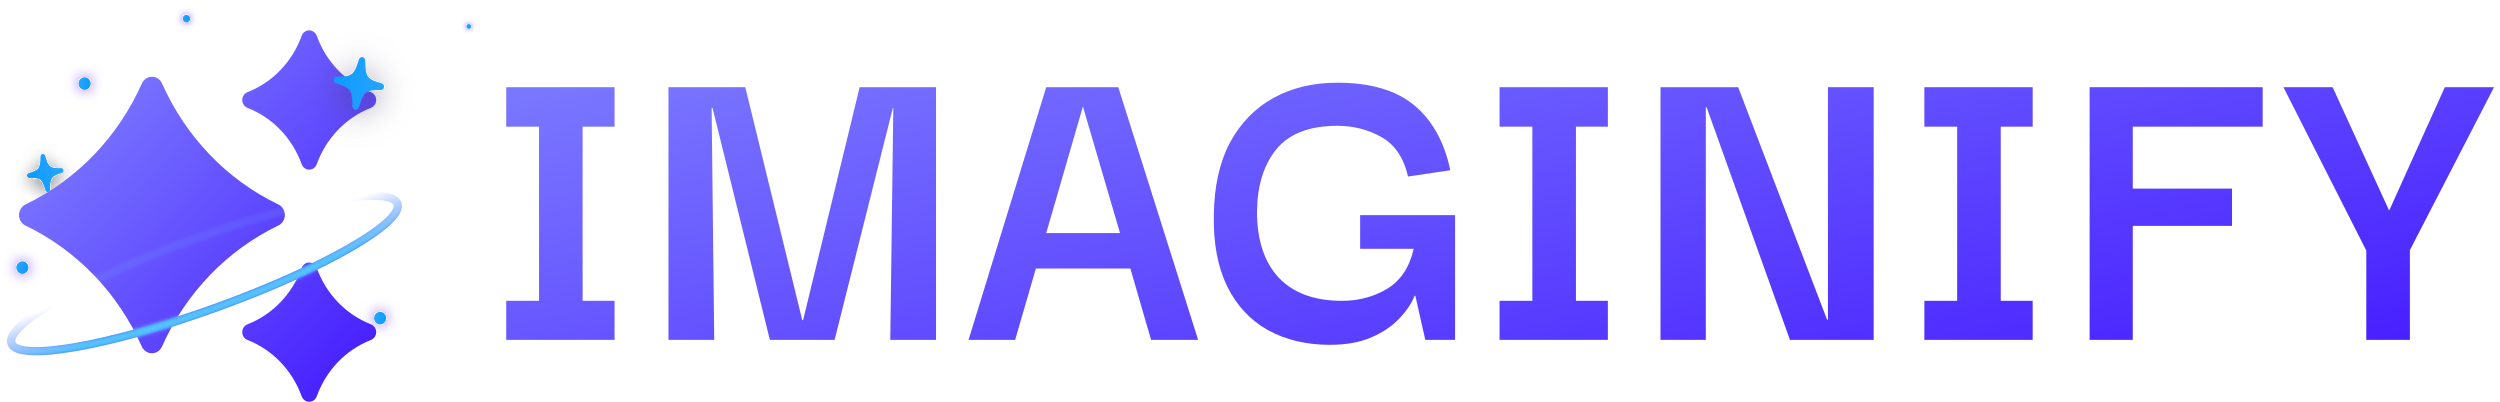
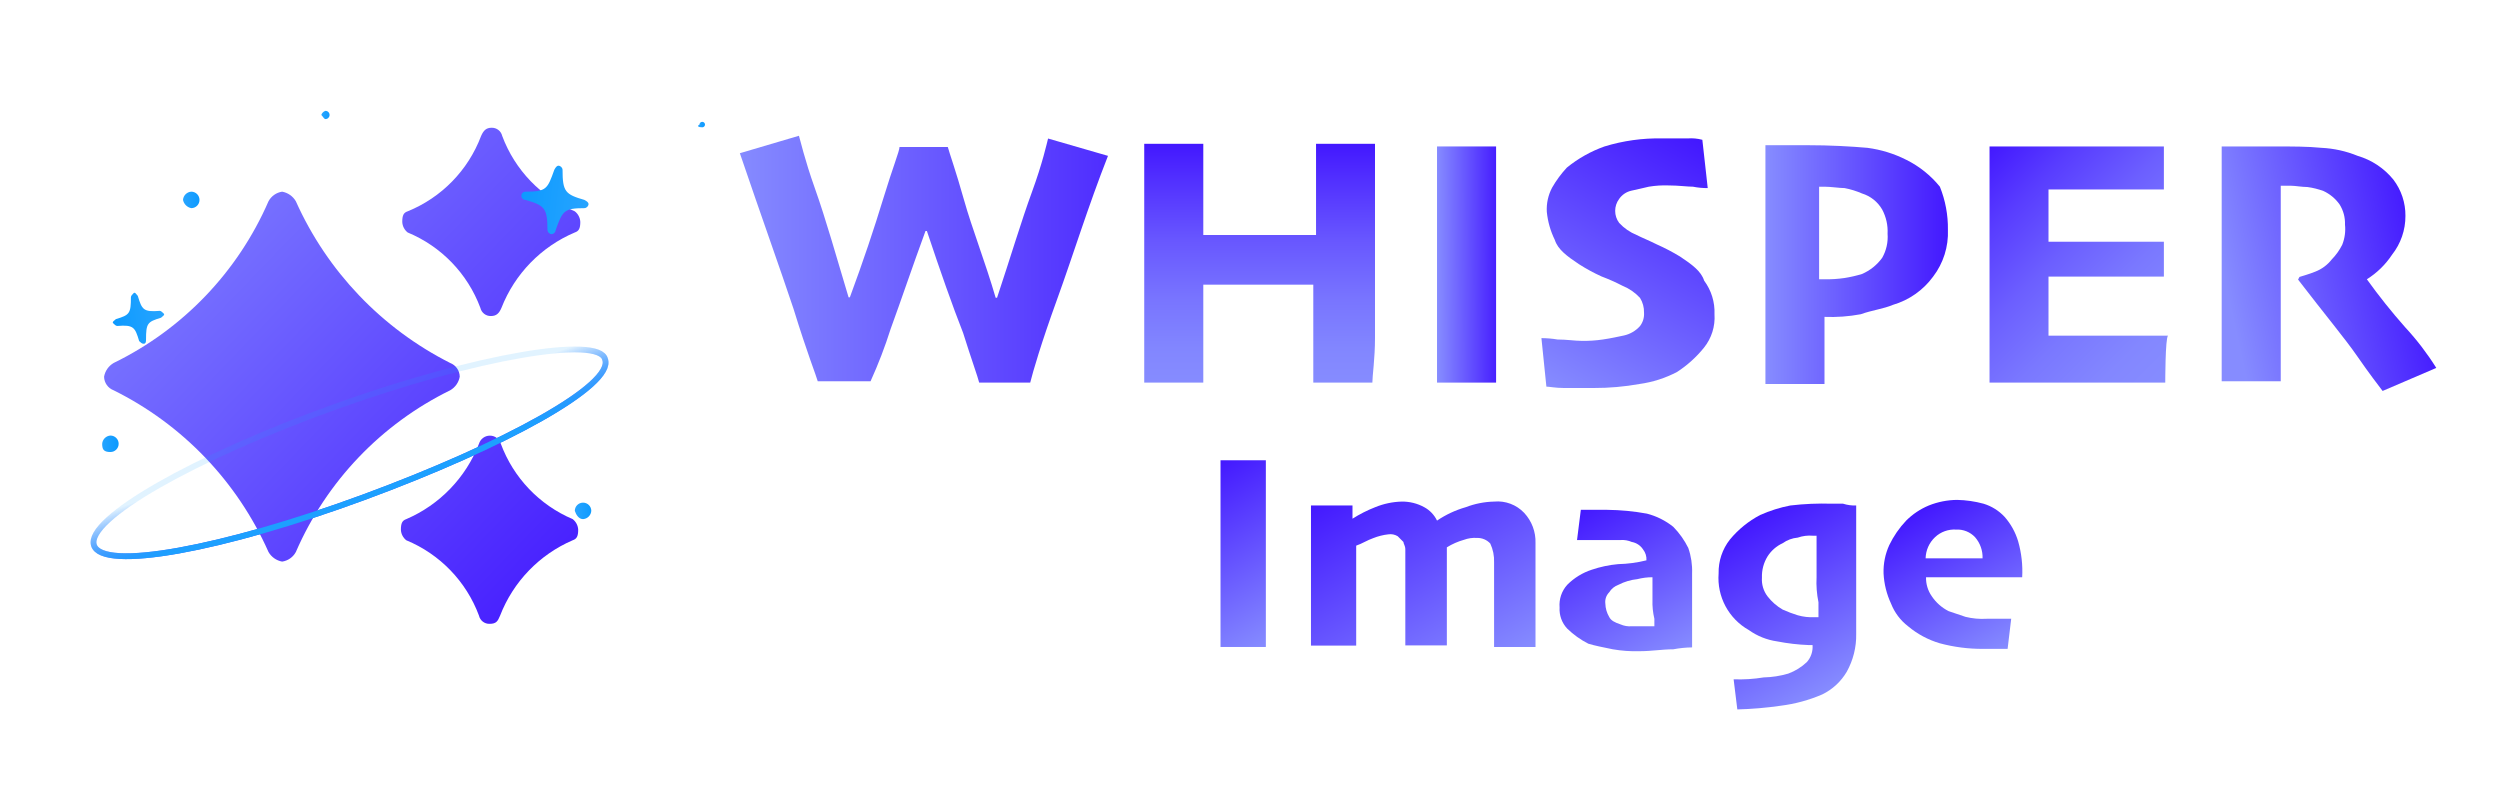
- <svg xmlns="http://www.w3.org/2000/svg" width="168" height="27" viewBox="0 0 168 27" fill="none">
-   <path d="M41.298 20.216V22.84H34.019V20.216H36.223V8.514H34.019V5.86H41.298V8.514H39.152V20.216H41.298ZM44.921 22.84V5.86H50.083L53.911 21.513H53.969L57.768 5.86H62.901V22.84H59.827L60.03 7.247H60.001L56.086 22.84H51.736L47.879 7.247H47.821L47.995 22.84H44.921ZM65.086 22.84L70.306 5.86H75.149L80.514 22.84H77.353L75.961 18.045H69.61L68.218 22.84H65.086ZM72.771 7.157L70.306 15.662H75.265L72.771 7.157ZM89.371 23.172C87.786 23.172 86.394 22.84 85.195 22.177C84.016 21.513 83.107 20.538 82.469 19.251C81.831 17.944 81.532 16.346 81.57 14.456C81.59 12.545 81.947 10.927 82.643 9.6C83.359 8.273 84.335 7.267 85.572 6.584C86.81 5.9 88.24 5.558 89.864 5.558C92.088 5.558 93.808 6.061 95.026 7.066C96.244 8.072 97.056 9.529 97.462 11.44L94.62 11.862C94.33 10.595 93.731 9.71 92.822 9.208C91.933 8.705 90.947 8.454 89.864 8.454C88.008 8.454 86.645 8.976 85.775 10.022C84.925 11.068 84.49 12.465 84.47 14.214C84.47 16.145 84.963 17.632 85.949 18.678C86.935 19.703 88.347 20.216 90.183 20.216C91.305 20.216 92.32 19.945 93.228 19.402C94.137 18.839 94.727 17.944 94.997 16.718H91.401V14.456H97.781V22.84H95.78L95.113 19.884H95.055C94.862 20.387 94.523 20.89 94.04 21.392C93.576 21.895 92.958 22.317 92.184 22.659C91.411 23.001 90.473 23.172 89.371 23.172ZM108.049 20.216V22.84H100.77V20.216H102.974V8.514H100.77V5.86H108.049V8.514H105.903V20.216H108.049ZM122.837 5.86H125.911V22.84H120.285L114.688 7.217H114.63V22.84H111.585V5.86H116.805L122.779 21.483H122.837V5.86ZM136.596 20.216V22.84H129.317V20.216H131.521V8.514H129.317V5.86H136.596V8.514H134.45V20.216H136.596ZM143.322 22.84H140.422V5.86H152.051V8.514H143.322V12.676H149.992V15.179H143.322V22.84ZM159.015 22.84V16.838L153.447 5.86H156.753L160.552 14.154L164.293 5.86H167.599L161.944 16.808V22.84H159.015Z" fill="url(#paint0_linear_2164_2166)" />
-   <g filter="url(#filter0_d_2164_2166)">
-     <path d="M31.499 1.941C31.585 1.941 31.655 1.868 31.655 1.778C31.655 1.688 31.585 1.615 31.499 1.615C31.412 1.615 31.342 1.688 31.342 1.778C31.342 1.868 31.412 1.941 31.499 1.941Z" fill="url(#paint1_linear_2164_2166)" />
-   </g>
-   <g filter="url(#filter1_d_2164_2166)">
-     <path d="M5.684 6.038C5.909 6.038 6.09 5.849 6.09 5.616C6.09 5.383 5.909 5.193 5.684 5.193C5.46 5.193 5.278 5.383 5.278 5.616C5.278 5.849 5.46 6.038 5.684 6.038Z" fill="url(#paint2_linear_2164_2166)" />
-   </g>
-   <g filter="url(#filter2_d_2164_2166)">
-     <path d="M1.502 18.406C1.726 18.406 1.908 18.217 1.908 17.984C1.908 17.751 1.726 17.562 1.502 17.562C1.278 17.562 1.096 17.751 1.096 17.984C1.096 18.217 1.278 18.406 1.502 18.406Z" fill="url(#paint3_linear_2164_2166)" />
-   </g>
-   <g filter="url(#filter3_d_2164_2166)">
-     <path d="M25.543 21.802C25.767 21.802 25.949 21.613 25.949 21.379C25.949 21.146 25.767 20.957 25.543 20.957C25.319 20.957 25.137 21.146 25.137 21.379C25.137 21.613 25.319 21.802 25.543 21.802Z" fill="url(#paint4_linear_2164_2166)" />
-   </g>
-   <g filter="url(#filter4_d_2164_2166)">
-     <path d="M6.528 14.652C6.614 14.652 6.684 14.579 6.684 14.489C6.684 14.399 6.614 14.326 6.528 14.326C6.441 14.326 6.371 14.399 6.371 14.489C6.371 14.579 6.441 14.652 6.528 14.652Z" fill="url(#paint5_linear_2164_2166)" />
-   </g>
-   <g filter="url(#filter5_d_2164_2166)">
-     <path d="M12.524 1.512C12.66 1.512 12.77 1.397 12.77 1.256C12.77 1.115 12.66 1 12.524 1C12.388 1 12.278 1.115 12.278 1.256C12.278 1.397 12.388 1.512 12.524 1.512Z" fill="url(#paint6_linear_2164_2166)" />
-   </g>
-   <g filter="url(#filter6_d_2164_2166)">
-     <path d="M3.228 12.906C3.148 12.919 3.073 12.868 3.049 12.783C2.828 12.029 2.711 11.937 1.985 11.965C1.902 11.967 1.828 11.906 1.816 11.823C1.804 11.739 1.856 11.659 1.936 11.634C2.63 11.42 2.705 11.316 2.722 10.526C2.724 10.438 2.779 10.367 2.857 10.354C2.939 10.342 3.012 10.393 3.038 10.477C3.257 11.231 3.374 11.322 4.099 11.295C4.185 11.293 4.257 11.352 4.269 11.438C4.281 11.521 4.231 11.6 4.149 11.626C3.454 11.842 3.38 11.945 3.365 12.735C3.361 12.824 3.305 12.894 3.228 12.906Z" fill="url(#paint7_linear_2164_2166)" />
-   </g>
-   <path d="M16.63 6.194C16.419 6.276 16.278 6.486 16.278 6.72C16.278 6.954 16.419 7.164 16.63 7.247C18.313 7.903 19.641 9.284 20.272 11.034C20.352 11.254 20.553 11.4 20.778 11.4C21.003 11.4 21.205 11.254 21.285 11.034C21.916 9.284 23.244 7.903 24.927 7.247C25.138 7.164 25.278 6.954 25.278 6.72C25.278 6.486 25.138 6.276 24.927 6.194C23.244 5.537 21.916 4.156 21.285 2.406C21.205 2.186 21.003 2.04 20.778 2.04C20.553 2.04 20.352 2.186 20.272 2.406C19.641 4.156 18.313 5.537 16.63 6.194ZM10.892 5.613C10.771 5.336 10.503 5.16 10.213 5.16C9.922 5.16 9.655 5.336 9.533 5.613C7.936 9.2 5.164 12.082 1.714 13.74C1.447 13.867 1.278 14.145 1.278 14.452C1.278 14.759 1.447 15.032 1.714 15.159C5.163 16.815 7.937 19.698 9.528 23.285C9.65 23.563 9.917 23.739 10.208 23.739C10.499 23.739 10.766 23.563 10.888 23.285C12.482 19.695 15.254 16.812 18.706 15.154C18.974 15.027 19.142 14.749 19.142 14.447C19.142 14.145 18.974 13.867 18.706 13.74C15.257 12.085 12.485 9.2 10.892 5.613ZM20.272 18.006C19.641 19.756 18.313 21.137 16.63 21.794C16.419 21.876 16.278 22.086 16.278 22.32C16.278 22.554 16.419 22.764 16.63 22.846C18.313 23.503 19.641 24.884 20.272 26.634C20.352 26.854 20.553 27 20.778 27C21.003 27 21.205 26.854 21.285 26.634C21.916 24.884 23.244 23.503 24.927 22.846C25.138 22.764 25.278 22.554 25.278 22.32C25.278 22.086 25.138 21.876 24.927 21.794C23.244 21.137 21.916 19.756 21.285 18.006C21.205 17.786 21.003 17.64 20.778 17.64C20.553 17.64 20.352 17.786 20.272 18.006Z" fill="url(#paint8_linear_2164_2166)" />
-   <path d="M12.972 16.086C5.808 18.673 0.343 21.799 0.766 23.067C1.19 24.334 7.341 23.264 14.505 20.677C21.669 18.089 27.133 14.964 26.71 13.696C26.287 12.428 20.136 13.498 12.972 16.086Z" stroke="url(#paint9_linear_2164_2166)" stroke-width="0.549" />
-   <g style="mix-blend-mode:screen" filter="url(#filter7_f_2164_2166)">
-     <path d="M12.972 16.085C5.808 18.673 0.343 21.799 0.766 23.066C1.19 24.334 7.341 23.264 14.505 20.677C21.669 18.089 27.133 14.963 26.71 13.696C26.287 12.428 20.136 13.498 12.972 16.085Z" stroke="url(#paint10_linear_2164_2166)" stroke-width="0.549" />
-   </g>
-   <g filter="url(#filter8_d_2164_2166)">
-     <path d="M23.872 7.362C23.762 7.345 23.683 7.247 23.684 7.126C23.679 6.038 23.559 5.869 22.591 5.606C22.479 5.575 22.405 5.463 22.421 5.348C22.437 5.232 22.536 5.149 22.652 5.148C23.65 5.152 23.789 5.046 24.113 4.009C24.149 3.894 24.248 3.823 24.357 3.839C24.469 3.856 24.547 3.954 24.549 4.076C24.551 5.161 24.67 5.33 25.637 5.593C25.752 5.627 25.825 5.735 25.808 5.853C25.793 5.968 25.696 6.051 25.577 6.051C24.577 6.05 24.441 6.155 24.119 7.192C24.08 7.308 23.979 7.378 23.872 7.362Z" fill="url(#paint11_linear_2164_2166)" />
-   </g>
+ <svg xmlns="http://www.w3.org/2000/svg" xmlns:xlink="http://www.w3.org/1999/xlink" id="Layer_1" data-name="Layer 1" viewBox="0 0 236.6 74.7">
  <defs>
-     <filter id="filter0_d_2164_2166" x="31.001" y="1.274" width="0.996" height="1.009" filterUnits="userSpaceOnUse" color-interpolation-filters="sRGB">
-       <feFlood flood-opacity="0" result="BackgroundImageFix" />
-       <feColorMatrix in="SourceAlpha" type="matrix" values="0 0 0 0 0 0 0 0 0 0 0 0 0 0 0 0 0 0 127 0" result="hardAlpha" />
-       <feOffset />
-       <feGaussianBlur stdDeviation="0.171" />
-       <feComposite in2="hardAlpha" operator="out" />
-       <feColorMatrix type="matrix" values="0 0 0 0 0.592 0 0 0 0 0.392 0 0 0 0 1 0 0 0 1 0" />
-       <feBlend mode="normal" in2="BackgroundImageFix" result="effect1_dropShadow_2164_2166" />
-       <feBlend mode="normal" in="SourceGraphic" in2="effect1_dropShadow_2164_2166" result="shape" />
-     </filter>
-     <filter id="filter1_d_2164_2166" x="4.392" y="4.308" width="2.584" height="2.616" filterUnits="userSpaceOnUse" color-interpolation-filters="sRGB">
-       <feFlood flood-opacity="0" result="BackgroundImageFix" />
-       <feColorMatrix in="SourceAlpha" type="matrix" values="0 0 0 0 0 0 0 0 0 0 0 0 0 0 0 0 0 0 127 0" result="hardAlpha" />
-       <feOffset />
-       <feGaussianBlur stdDeviation="0.443" />
-       <feComposite in2="hardAlpha" operator="out" />
-       <feColorMatrix type="matrix" values="0 0 0 0 0.592 0 0 0 0 0.392 0 0 0 0 1 0 0 0 1 0" />
-       <feBlend mode="normal" in2="BackgroundImageFix" result="effect1_dropShadow_2164_2166" />
-       <feBlend mode="normal" in="SourceGraphic" in2="effect1_dropShadow_2164_2166" result="shape" />
-     </filter>
-     <filter id="filter2_d_2164_2166" x="0.21" y="16.676" width="2.584" height="2.616" filterUnits="userSpaceOnUse" color-interpolation-filters="sRGB">
-       <feFlood flood-opacity="0" result="BackgroundImageFix" />
-       <feColorMatrix in="SourceAlpha" type="matrix" values="0 0 0 0 0 0 0 0 0 0 0 0 0 0 0 0 0 0 127 0" result="hardAlpha" />
-       <feOffset />
-       <feGaussianBlur stdDeviation="0.443" />
-       <feComposite in2="hardAlpha" operator="out" />
-       <feColorMatrix type="matrix" values="0 0 0 0 0.592 0 0 0 0 0.392 0 0 0 0 1 0 0 0 1 0" />
-       <feBlend mode="normal" in2="BackgroundImageFix" result="effect1_dropShadow_2164_2166" />
-       <feBlend mode="normal" in="SourceGraphic" in2="effect1_dropShadow_2164_2166" result="shape" />
-     </filter>
-     <filter id="filter3_d_2164_2166" x="24.251" y="20.071" width="2.584" height="2.616" filterUnits="userSpaceOnUse" color-interpolation-filters="sRGB">
-       <feFlood flood-opacity="0" result="BackgroundImageFix" />
-       <feColorMatrix in="SourceAlpha" type="matrix" values="0 0 0 0 0 0 0 0 0 0 0 0 0 0 0 0 0 0 127 0" result="hardAlpha" />
-       <feOffset />
-       <feGaussianBlur stdDeviation="0.443" />
-       <feComposite in2="hardAlpha" operator="out" />
-       <feColorMatrix type="matrix" values="0 0 0 0 0.592 0 0 0 0 0.392 0 0 0 0 1 0 0 0 1 0" />
-       <feBlend mode="normal" in2="BackgroundImageFix" result="effect1_dropShadow_2164_2166" />
-       <feBlend mode="normal" in="SourceGraphic" in2="effect1_dropShadow_2164_2166" result="shape" />
-     </filter>
-     <filter id="filter4_d_2164_2166" x="6.03" y="13.984" width="0.996" height="1.009" filterUnits="userSpaceOnUse" color-interpolation-filters="sRGB">
-       <feFlood flood-opacity="0" result="BackgroundImageFix" />
-       <feColorMatrix in="SourceAlpha" type="matrix" values="0 0 0 0 0 0 0 0 0 0 0 0 0 0 0 0 0 0 127 0" result="hardAlpha" />
-       <feOffset />
-       <feGaussianBlur stdDeviation="0.171" />
-       <feComposite in2="hardAlpha" operator="out" />
-       <feColorMatrix type="matrix" values="0 0 0 0 0.592 0 0 0 0 0.392 0 0 0 0 1 0 0 0 1 0" />
-       <feBlend mode="normal" in2="BackgroundImageFix" result="effect1_dropShadow_2164_2166" />
-       <feBlend mode="normal" in="SourceGraphic" in2="effect1_dropShadow_2164_2166" result="shape" />
-     </filter>
-     <filter id="filter5_d_2164_2166" x="11.742" y="0.463" width="1.565" height="1.585" filterUnits="userSpaceOnUse" color-interpolation-filters="sRGB">
-       <feFlood flood-opacity="0" result="BackgroundImageFix" />
-       <feColorMatrix in="SourceAlpha" type="matrix" values="0 0 0 0 0 0 0 0 0 0 0 0 0 0 0 0 0 0 127 0" result="hardAlpha" />
-       <feOffset />
-       <feGaussianBlur stdDeviation="0.268" />
-       <feComposite in2="hardAlpha" operator="out" />
-       <feColorMatrix type="matrix" values="0 0 0 0 0.592 0 0 0 0 0.392 0 0 0 0 1 0 0 0 1 0" />
-       <feBlend mode="normal" in2="BackgroundImageFix" result="effect1_dropShadow_2164_2166" />
-       <feBlend mode="normal" in="SourceGraphic" in2="effect1_dropShadow_2164_2166" result="shape" />
-     </filter>
-     <filter id="filter6_d_2164_2166" x="0.732" y="9.553" width="4.62" height="4.719" filterUnits="userSpaceOnUse" color-interpolation-filters="sRGB">
-       <feFlood flood-opacity="0" result="BackgroundImageFix" />
-       <feColorMatrix in="SourceAlpha" type="matrix" values="0 0 0 0 0 0 0 0 0 0 0 0 0 0 0 0 0 0 127 0" result="hardAlpha" />
-       <feOffset dy="0.282" />
-       <feGaussianBlur stdDeviation="0.541" />
-       <feComposite in2="hardAlpha" operator="out" />
-       <feColorMatrix type="matrix" values="0 0 0 0 0.221 0 0 0 0 0.21 0 0 0 0 0.242 0 0 0 0.6 0" />
-       <feBlend mode="normal" in2="BackgroundImageFix" result="effect1_dropShadow_2164_2166" />
-       <feBlend mode="normal" in="SourceGraphic" in2="effect1_dropShadow_2164_2166" result="shape" />
-     </filter>
-     <filter id="filter7_f_2164_2166" x="0.216" y="12.631" width="27.044" height="11.499" filterUnits="userSpaceOnUse" color-interpolation-filters="sRGB">
-       <feFlood flood-opacity="0" result="BackgroundImageFix" />
-       <feBlend mode="normal" in="SourceGraphic" in2="BackgroundImageFix" result="shape" />
-       <feGaussianBlur stdDeviation="0.127" result="effect1_foregroundBlur_2164_2166" />
-     </filter>
-     <filter id="filter8_d_2164_2166" x="20.288" y="2.261" width="7.653" height="7.788" filterUnits="userSpaceOnUse" color-interpolation-filters="sRGB">
-       <feFlood flood-opacity="0" result="BackgroundImageFix" />
-       <feColorMatrix in="SourceAlpha" type="matrix" values="0 0 0 0 0 0 0 0 0 0 0 0 0 0 0 0 0 0 127 0" result="hardAlpha" />
-       <feOffset dy="0.555" />
-       <feGaussianBlur stdDeviation="1.065" />
-       <feComposite in2="hardAlpha" operator="out" />
-       <feColorMatrix type="matrix" values="0 0 0 0 0.297 0 0 0 0 0.244 0 0 0 0 0.404 0 0 0 0.6 0" />
-       <feBlend mode="normal" in2="BackgroundImageFix" result="effect1_dropShadow_2164_2166" />
-       <feBlend mode="normal" in="SourceGraphic" in2="effect1_dropShadow_2164_2166" result="shape" />
-     </filter>
-     <linearGradient id="paint0_linear_2164_2166" x1="32.279" y1="-4.2" x2="45.114" y2="53.252" gradientUnits="userSpaceOnUse">
-       <stop stop-color="#868CFF" />
-       <stop offset="1" stop-color="#4318FF" />
+     <style>.cls-1{fill:url(#linear-gradient);}.cls-2{fill:url(#linear-gradient-2);}.cls-3{fill:url(#linear-gradient-3);}.cls-4{fill:url(#linear-gradient-4);}.cls-5{fill:url(#linear-gradient-5);}.cls-6{fill:url(#linear-gradient-6);}.cls-7{fill:url(#linear-gradient-7);}.cls-8{fill:url(#linear-gradient-8);}.cls-9{fill:url(#linear-gradient-9);}.cls-10{fill:url(#linear-gradient-10);}.cls-11{fill:url(#linear-gradient-11);}.cls-12{fill:url(#linear-gradient-12);}.cls-13{fill:url(#linear-gradient-13);}.cls-14{fill:url(#linear-gradient-14);}.cls-15{fill:url(#linear-gradient-15);}.cls-16,.cls-17{fill:none;stroke-width:0.55px;}.cls-16{stroke:url(#linear-gradient-16);}.cls-17{stroke:url(#linear-gradient-17);}.cls-18{fill:url(#linear-gradient-18);}.cls-19{fill:url(#linear-gradient-19);}.cls-20{fill:url(#linear-gradient-20);}.cls-21{fill:url(#linear-gradient-21);}.cls-22{fill:url(#linear-gradient-22);}.cls-23{fill:url(#linear-gradient-23);}</style>
+     <linearGradient id="linear-gradient" x1="69.47" y1="-2680.03" x2="112.71" y2="-2680.03" gradientTransform="matrix(1, 0, 0, -1, 0, -2655.5)" gradientUnits="userSpaceOnUse">
+       <stop offset="0" stop-color="#868cff" />
+       <stop offset="1" stop-color="#4318ff" />
    </linearGradient>
-     <linearGradient id="paint1_linear_2164_2166" x1="31.352" y1="1.761" x2="31.663" y2="1.768" gradientUnits="userSpaceOnUse">
-       <stop stop-color="#26A4FF" />
-       <stop offset="1" stop-color="#0D9AFF" />
+     <linearGradient id="linear-gradient-2" x1="119.21" y1="-2691.82" x2="119.21" y2="-2669.22" gradientTransform="matrix(1, 0, 0, -1, 0, -2655.5)" gradientUnits="userSpaceOnUse">
+       <stop offset="0" stop-color="#868cff" />
+       <stop offset="0.15" stop-color="#8286ff" />
+       <stop offset="0.36" stop-color="#7874ff" />
+       <stop offset="0.6" stop-color="#6857ff" />
+       <stop offset="0.86" stop-color="#512fff" />
+       <stop offset="1" stop-color="#4318ff" />
    </linearGradient>
-     <linearGradient id="paint2_linear_2164_2166" x1="5.302" y1="5.572" x2="6.11" y2="5.588" gradientUnits="userSpaceOnUse">
-       <stop stop-color="#26A4FF" />
-       <stop offset="1" stop-color="#0D9AFF" />
+     <linearGradient id="linear-gradient-3" x1="136.02" y1="-2680.56" x2="141.97" y2="-2680.52" xlink:href="#linear-gradient" />
+     <linearGradient id="linear-gradient-4" x1="147.36" y1="-2692.54" x2="160.95" y2="-2669" xlink:href="#linear-gradient" />
+     <linearGradient id="linear-gradient-5" x1="167.16" y1="-2680.54" x2="184.38" y2="-2680.54" xlink:href="#linear-gradient" />
+     <linearGradient id="linear-gradient-6" x1="206.35" y1="-2690.35" x2="186.86" y2="-2670.86" gradientTransform="matrix(1, 0, 0, -1, 0, -2655.5)" gradientUnits="userSpaceOnUse">
+       <stop offset="0" stop-color="#868cff" />
+       <stop offset="0.16" stop-color="#8387ff" />
+       <stop offset="0.36" stop-color="#7a78ff" />
+       <stop offset="0.57" stop-color="#6c5fff" />
+       <stop offset="0.8" stop-color="#583cff" />
+       <stop offset="1" stop-color="#4318ff" />
    </linearGradient>
-     <linearGradient id="paint3_linear_2164_2166" x1="1.12" y1="17.94" x2="1.928" y2="17.957" gradientUnits="userSpaceOnUse">
-       <stop stop-color="#26A4FF" />
-       <stop offset="1" stop-color="#0D9AFF" />
+     <linearGradient id="linear-gradient-7" x1="210.65" y1="-2682.47" x2="229.09" y2="-2678.51" xlink:href="#linear-gradient" />
+     <linearGradient id="linear-gradient-8" x1="66.1" y1="-5473.28" x2="66.68" y2="-5473.29" gradientTransform="matrix(1, 0, 0, -1, 0, -5461.5)" gradientUnits="userSpaceOnUse">
+       <stop offset="0" stop-color="#26a4ff" />
+       <stop offset="1" stop-color="#0d9aff" />
    </linearGradient>
-     <linearGradient id="paint4_linear_2164_2166" x1="25.161" y1="21.336" x2="25.968" y2="21.352" gradientUnits="userSpaceOnUse">
-       <stop stop-color="#26A4FF" />
-       <stop offset="1" stop-color="#0D9AFF" />
+     <linearGradient id="linear-gradient-9" x1="17.43" y1="-5480.41" x2="18.94" y2="-5480.44" xlink:href="#linear-gradient-8" />
+     <linearGradient id="linear-gradient-10" x1="9.61" y1="-5503.48" x2="11.12" y2="-5503.51" xlink:href="#linear-gradient-8" />
+     <linearGradient id="linear-gradient-11" x1="54.53" y1="-5509.84" x2="56.04" y2="-5509.87" xlink:href="#linear-gradient-8" />
+     <linearGradient id="linear-gradient-12" x1="19.44" y1="-5497.01" x2="20.02" y2="-5497.02" xlink:href="#linear-gradient-8" />
+     <linearGradient id="linear-gradient-13" x1="30.49" y1="-5472.37" x2="31.4" y2="-5472.39" xlink:href="#linear-gradient-8" />
+     <linearGradient id="linear-gradient-14" x1="15.36" y1="-5491.27" x2="10.81" y2="-5492.02" xlink:href="#linear-gradient-8" />
+     <linearGradient id="linear-gradient-15" x1="12.55" y1="-5470.99" x2="59.14" y2="-5515.79" gradientTransform="matrix(1, 0, 0, -1, 0, -5461.5)" xlink:href="#linear-gradient" />
+     <linearGradient id="linear-gradient-16" x1="34.19" y1="-5507.41" x2="32.28" y2="-5502.05" gradientTransform="matrix(1, 0, 0, -1, 0, -5461.5)" gradientUnits="userSpaceOnUse">
+       <stop offset="0" stop-color="#3f5fff" />
+       <stop offset="1" stop-color="#3f5fff" stop-opacity="0" />
    </linearGradient>
-     <linearGradient id="paint5_linear_2164_2166" x1="6.38" y1="14.472" x2="6.692" y2="14.478" gradientUnits="userSpaceOnUse">
-       <stop stop-color="#26A4FF" />
-       <stop offset="1" stop-color="#0D9AFF" />
+     <linearGradient id="linear-gradient-17" x1="34.19" y1="-5507.41" x2="32.28" y2="-5502.05" gradientTransform="matrix(1, 0, 0, -1, 0, -5461.5)" gradientUnits="userSpaceOnUse">
+       <stop offset="0" stop-color="#1da0ff" />
+       <stop offset="1" stop-color="#199fff" stop-opacity="0.13" />
    </linearGradient>
-     <linearGradient id="paint6_linear_2164_2166" x1="12.293" y1="1.229" x2="12.782" y2="1.239" gradientUnits="userSpaceOnUse">
-       <stop stop-color="#26A4FF" />
-       <stop offset="1" stop-color="#0D9AFF" />
-     </linearGradient>
-     <linearGradient id="paint7_linear_2164_2166" x1="4.177" y1="11.317" x2="1.741" y2="11.721" gradientUnits="userSpaceOnUse">
-       <stop stop-color="#26A4FF" />
-       <stop offset="1" stop-color="#0D9AFF" />
-     </linearGradient>
-     <linearGradient id="paint8_linear_2164_2166" x1="1.278" y1="2.04" x2="26.219" y2="26.022" gradientUnits="userSpaceOnUse">
-       <stop stop-color="#868CFF" />
-       <stop offset="1" stop-color="#4318FF" />
-     </linearGradient>
-     <linearGradient id="paint9_linear_2164_2166" x1="1.183" y1="24.803" x2="0.114" y2="21.789" gradientUnits="userSpaceOnUse">
-       <stop stop-color="#3F5FFF" />
-       <stop offset="1" stop-color="#3F5FFF" stop-opacity="0" />
-     </linearGradient>
-     <linearGradient id="paint10_linear_2164_2166" x1="1.183" y1="24.802" x2="0.114" y2="21.789" gradientUnits="userSpaceOnUse">
-       <stop stop-color="#1DA0FF" />
-       <stop offset="1" stop-color="#199FFF" stop-opacity="0.13" />
-     </linearGradient>
-     <linearGradient id="paint11_linear_2164_2166" x1="25.733" y1="5.656" x2="22.352" y2="5.259" gradientUnits="userSpaceOnUse">
-       <stop stop-color="#26A4FF" />
-       <stop offset="1" stop-color="#0D9AFF" />
-     </linearGradient>
+     <linearGradient id="linear-gradient-18" x1="55.57" y1="-5480.78" x2="49.25" y2="-5480.04" xlink:href="#linear-gradient-8" />
+     <linearGradient id="linear-gradient-19" x1="122.02" y1="30.55" x2="113.29" y2="45.66" gradientTransform="matrix(1, 0, 0, -1, 0, 90.5)" xlink:href="#linear-gradient" />
+     <linearGradient id="linear-gradient-20" x1="139.79" y1="26.07" x2="128.68" y2="45.31" gradientTransform="matrix(1, 0, 0, -1, 0, 90.5)" xlink:href="#linear-gradient" />
+     <linearGradient id="linear-gradient-21" x1="157.99" y1="28.03" x2="149.72" y2="42.36" gradientTransform="matrix(1, 0, 0, -1, 0, 90.5)" xlink:href="#linear-gradient" />
+     <linearGradient id="linear-gradient-22" x1="174.21" y1="25.8" x2="165.39" y2="41.08" gradientTransform="matrix(1, 0, 0, -1, 0, 90.5)" xlink:href="#linear-gradient" />
+     <linearGradient id="linear-gradient-23" x1="189.36" y1="28.75" x2="181.58" y2="42.22" gradientTransform="matrix(1, 0, 0, -1, 0, 90.5)" xlink:href="#linear-gradient" />
  </defs>
+   <path class="cls-1" d="M104.86,14.75c-1.9,4.83-3.3,9.4-4.82,13.59s-2.29,6.86-2.54,7.87H92.67c-.12-.51-.76-2.28-1.52-4.7-1-2.54-2.16-5.84-3.43-9.65h-.13c-1.26,3.43-2.28,6.48-3.3,9.27a44.49,44.49,0,0,1-1.9,4.95h-5c-.13-.5-1-2.66-2.29-6.85-1.27-3.81-3.05-8.76-5.08-14.73l5.59-1.65c.13.38.51,2.16,1.52,5s2,6.35,3.18,10.29h.12c1.27-3.43,2.29-6.48,3.18-9.4s1.52-4.45,1.52-4.83h4.57c.13.51.77,2.29,1.53,5s2,5.84,3,9.27h.13c1.27-3.81,2.29-7.24,3.3-10s1.4-4.57,1.53-5.07Z" />
+   <path class="cls-2" d="M129.88,36.21h-5.59V26.94H113.88v9.27h-5.59V13.61h5.59v8.63h10.67V13.61h5.58V32C130.13,33.93,129.88,35.58,129.88,36.21Z" />
+   <path class="cls-3" d="M141.56,36.21H136V13.86h5.59V36.21Z" />
+   <path class="cls-4" d="M162.26,29.74a4.56,4.56,0,0,1-1,3.17,10.9,10.9,0,0,1-2.54,2.29,10.81,10.81,0,0,1-3.55,1.14,24.19,24.19,0,0,1-4.32.38H148c-.77,0-1.4-.13-1.65-.13L145.88,32a9.31,9.31,0,0,1,1.52.13c.89,0,1.65.13,2.29.13a12.1,12.1,0,0,0,2-.13c.89-.13,1.4-.26,2-.38a2.86,2.86,0,0,0,1.52-.89,1.87,1.87,0,0,0,.38-1.27,2.51,2.51,0,0,0-.38-1.4,4.57,4.57,0,0,0-1.65-1.14,18.53,18.53,0,0,0-2-.89A17,17,0,0,1,149.43,25c-1.14-.76-2-1.4-2.28-2.29a7.77,7.77,0,0,1-.76-2.66,4.38,4.38,0,0,1,.5-2.29,10.25,10.25,0,0,1,1.4-1.9,12,12,0,0,1,3.56-2,17.37,17.37,0,0,1,5.46-.76h2.41a4.18,4.18,0,0,1,1.39.13l.51,4.57a6.62,6.62,0,0,1-1.39-.13c-.51,0-1.4-.12-2.29-.12a9.44,9.44,0,0,0-1.9.12c-.51.13-1.15.26-1.66.38a1.91,1.91,0,0,0-1.14.77,1.9,1.9,0,0,0,0,2.28,4.66,4.66,0,0,0,1.65,1.14c.51.26,1.15.51,1.91.89A19.73,19.73,0,0,1,159,24.28c1.14.76,2,1.39,2.28,2.28A5,5,0,0,1,162.26,29.74Z" />
+   <path class="cls-5" d="M184.35,21.74a6.85,6.85,0,0,1-1.4,4.44,7.23,7.23,0,0,1-3.8,2.67c-.89.38-2,.51-3.05.89a15.32,15.32,0,0,1-3.43.25v6.35h-5.59V13.74h3.81c2.41,0,4.32.12,5.84.25a11.46,11.46,0,0,1,3.69,1.14,9.54,9.54,0,0,1,3.17,2.54A10.5,10.5,0,0,1,184.35,21.74Zm-5.71.38a4.38,4.38,0,0,0-.51-2.29,3.34,3.34,0,0,0-1.91-1.52,7.84,7.84,0,0,0-1.65-.51c-.5,0-1.27-.13-1.9-.13h-.51v8.76h.51a11.52,11.52,0,0,0,1.9-.12,12,12,0,0,0,1.65-.38,4.61,4.61,0,0,0,1.91-1.53A4,4,0,0,0,178.64,22.12Z" />
+   <path class="cls-6" d="M204.92,36.21H188.29V13.86h16.5v4.07H193.87v4.95h10.92v3.3H193.87v5.59h11.31C204.92,32,204.92,36.21,204.92,36.21Z" />
+   <path class="cls-7" d="M230.57,34.82,225.49,37c-.38-.5-1.27-1.65-2.41-3.3s-3.05-3.93-5.59-7.24l.13-.25c.38-.13.89-.25,1.52-.51a3.63,3.63,0,0,0,1.53-1.14,5.51,5.51,0,0,0,1-1.4,4,4,0,0,0,.26-1.9,3.35,3.35,0,0,0-.51-1.91,3.86,3.86,0,0,0-1.52-1.27,7.13,7.13,0,0,0-1.53-.38c-.51,0-1.14-.12-1.52-.12h-1V36.08h-5.59V13.86h5c1.65,0,3.17,0,4.44.13a10.38,10.38,0,0,1,3.43.76A6.83,6.83,0,0,1,226.51,17a5.57,5.57,0,0,1,1.14,3.43,5.88,5.88,0,0,1-1.27,3.68A7.86,7.86,0,0,1,224,26.43h0A56.78,56.78,0,0,0,227.65,31,25.49,25.49,0,0,1,230.57,34.82Z" />
+   <path class="cls-8" d="M66.46,12.05a.26.26,0,1,0-.26-.26C65.94,11.92,66.07,12.05,66.46,12.05Z" />
+   <path class="cls-9" d="M18.1,19.7a.78.78,0,0,0,0-1.56.84.84,0,0,0-.78.78A1,1,0,0,0,18.1,19.7Z" />
+   <path class="cls-10" d="M10.45,42.78a.78.78,0,0,0,0-1.56.84.84,0,0,0-.78.78C9.67,42.52,9.8,42.78,10.45,42.78Z" />
+   <path class="cls-11" d="M55.18,49.13a.84.84,0,0,0,.78-.78.78.78,0,0,0-1.56,0C54.53,48.74,54.79,49.13,55.18,49.13Z" />
+   <path class="cls-12" d="M19.78,35.78a.26.26,0,1,0-.26-.26C19.52,35.65,19.52,35.78,19.78,35.78Z" />
+   <path class="cls-13" d="M30.8,11.27a.39.39,0,1,0,0-.78.59.59,0,0,0-.39.39C30.54,11,30.67,11.27,30.8,11.27Z" />
+   <path class="cls-14" d="M13.56,32.53c-.13,0-.26-.13-.39-.25-.39-1.3-.52-1.56-2.07-1.43-.13,0-.26-.13-.39-.26s.13-.26.26-.39c1.29-.39,1.42-.52,1.42-2.07,0-.13.13-.26.26-.39s.26.13.39.26c.39,1.29.52,1.55,2.07,1.42.13,0,.26.13.39.26s-.13.26-.26.39c-1.29.39-1.42.52-1.42,2.08C13.82,32.53,13.69,32.53,13.56,32.53Z" />
+   <path class="cls-15" d="M38.58,20c-.39.13-.51.39-.51,1a1.34,1.34,0,0,0,.51,1,12.42,12.42,0,0,1,6.88,7.13,1,1,0,0,0,1,.78c.52,0,.78-.26,1-.78A12.83,12.83,0,0,1,54.4,22c.39-.13.52-.39.52-1a1.35,1.35,0,0,0-.52-1,12.44,12.44,0,0,1-6.87-7.13,1,1,0,0,0-1-.78c-.52,0-.77.26-1,.78A12.42,12.42,0,0,1,38.58,20ZM28,19.05a1.88,1.88,0,0,0-1.3-.91,1.76,1.76,0,0,0-1.29.91,30.61,30.61,0,0,1-14.65,15.3,1.88,1.88,0,0,0-.91,1.3,1.4,1.4,0,0,0,.91,1.29,31.17,31.17,0,0,1,14.65,15.3,1.88,1.88,0,0,0,1.29.91,1.76,1.76,0,0,0,1.3-.91A30.61,30.61,0,0,1,42.6,36.94a1.86,1.86,0,0,0,.91-1.29,1.41,1.41,0,0,0-.91-1.3A31.64,31.64,0,0,1,28,19.05ZM45.33,42a12.81,12.81,0,0,1-6.88,7.13c-.38.13-.51.39-.51,1a1.34,1.34,0,0,0,.51,1,12.4,12.4,0,0,1,6.88,7.13,1,1,0,0,0,1,.78c.65,0,.78-.26,1-.78a12.8,12.8,0,0,1,6.87-7.13c.39-.13.52-.39.52-1a1.35,1.35,0,0,0-.52-1A12.44,12.44,0,0,1,47.4,42a1.08,1.08,0,0,0-2.07,0Z" />
+   <path class="cls-16" d="M31.71,38.5C18.36,43.3,8.11,49.13,8.89,51.6s12.19.38,25.54-4.54S58.16,36.42,57.26,34C56.74,31.76,45.07,33.7,31.71,38.5Z" />
+   <path class="cls-17" d="M31.71,38.5C18.36,43.3,8.11,49.13,8.89,51.6s12.19.38,25.54-4.54S58.16,36.42,57.26,34C56.74,31.76,45.07,33.7,31.71,38.5Z" />
+   <path class="cls-18" d="M52.2,22.16a.42.42,0,0,1-.39-.39c0-2.07-.26-2.33-2.08-2.85a.39.39,0,0,1,0-.78c2,0,2.08-.26,2.73-2.07q.2-.39.39-.39a.42.42,0,0,1,.39.39c0,2.07.26,2.33,2.07,2.85q.39.2.39.39a.42.42,0,0,1-.39.39c-1.94,0-2.07.26-2.72,2.07A.42.42,0,0,1,52.2,22.16Z" />
+   <path class="cls-19" d="M119.8,61.23h-4.29V43.56h4.29V61.23Z" />
+   <path class="cls-20" d="M145.32,61.23H141.4v-8a3.86,3.86,0,0,0-.36-1.79,1.64,1.64,0,0,0-1.25-.53,3,3,0,0,0-1.25.18,6.29,6.29,0,0,0-1.61.71v9.28H133V52c0-.36-.18-.54-.18-.71l-.54-.54a1.32,1.32,0,0,0-.89-.18,5.51,5.51,0,0,0-1.43.36c-.53.18-1.07.53-1.61.71v9.46h-4.28V47.84H128v1.25h0A12.45,12.45,0,0,1,130.15,48a7.11,7.11,0,0,1,2.5-.53,4.3,4.3,0,0,1,2.14.53A2.84,2.84,0,0,1,136,49.27h0A9.54,9.54,0,0,1,138.72,48a8,8,0,0,1,2.68-.53,3.47,3.47,0,0,1,2.85,1.07,4,4,0,0,1,1.07,2.85v9.82Z" />
+   <path class="cls-21" d="M160.14,54.27v7a10.23,10.23,0,0,0-1.78.18c-1.08,0-2,.18-3.22.18a12.61,12.61,0,0,1-2.5-.18c-.89-.18-1.78-.36-2.32-.53a8.1,8.1,0,0,1-2-1.43,2.68,2.68,0,0,1-.72-2,2.84,2.84,0,0,1,.72-2.14,5.81,5.81,0,0,1,2.32-1.43,10.71,10.71,0,0,1,2.5-.53,12.14,12.14,0,0,0,2.68-.36A1.51,1.51,0,0,0,155.5,52a1.61,1.61,0,0,0-1.07-.71,2.26,2.26,0,0,0-1.07-.18h-4.11l.36-2.86h2.5a22.19,22.19,0,0,1,3.75.36,6.62,6.62,0,0,1,2.5,1.25,7.81,7.81,0,0,1,1.42,2A6.59,6.59,0,0,1,160.14,54.27Zm-3.75,2.5V54.63a5.73,5.73,0,0,0-1.43.18,5,5,0,0,0-1.78.53,1.73,1.73,0,0,0-.89.72,1.29,1.29,0,0,0-.36,1.07,2.59,2.59,0,0,0,.36,1.25c.17.35.53.53,1.07.71a2.22,2.22,0,0,0,1.07.18h2.14v-.71A6.68,6.68,0,0,1,156.39,56.77Z" />
+   <path class="cls-22" d="M175.67,47.84V60a7.07,7.07,0,0,1-.89,3.57,5.45,5.45,0,0,1-2.32,2.15,14.43,14.43,0,0,1-3.93,1.07,34.55,34.55,0,0,1-4.11.35l-.35-2.85a14.24,14.24,0,0,0,2.85-.18,8.89,8.89,0,0,0,2.32-.36A5.14,5.14,0,0,0,171,62.66a2.17,2.17,0,0,0,.54-1.61h-.36a19.71,19.71,0,0,1-3-.35,6.08,6.08,0,0,1-2.67-1.07,5.65,5.65,0,0,1-2.86-5.36,5,5,0,0,1,1.07-3.21,9.33,9.33,0,0,1,2.86-2.32,13.21,13.21,0,0,1,2.85-.9,26.46,26.46,0,0,1,3.93-.17h1.07A3.65,3.65,0,0,0,175.67,47.84Zm-3.75,6.79V50.7h-.35a3.44,3.44,0,0,0-1.43.18,2.88,2.88,0,0,0-1.43.53,3.35,3.35,0,0,0-1.43,1.25,3.59,3.59,0,0,0-.53,2,2.63,2.63,0,0,0,.53,1.78,4.91,4.91,0,0,0,1.43,1.25,12.18,12.18,0,0,0,1.43.54,4.86,4.86,0,0,0,1.6.18h.36V57A9.38,9.38,0,0,1,171.92,54.63Z" />
+   <path class="cls-23" d="M191.38,54.63h-9.1a3,3,0,0,0,.53,1.78,4.2,4.2,0,0,0,1.61,1.43l1.6.54a6.68,6.68,0,0,0,2,.18h2.32L190,61.41h-2.32a15.45,15.45,0,0,1-4.1-.53,8.34,8.34,0,0,1-3-1.61,5,5,0,0,1-1.61-2.14,7.67,7.67,0,0,1-.71-2.86,6,6,0,0,1,.54-2.68,9.13,9.13,0,0,1,1.6-2.32,6.62,6.62,0,0,1,2.14-1.43,7.35,7.35,0,0,1,2.68-.53,10.38,10.38,0,0,1,2.5.36,4.51,4.51,0,0,1,2,1.25A6.15,6.15,0,0,1,191,51.24,10.34,10.34,0,0,1,191.38,54.63Zm-3.75-1.79a2.89,2.89,0,0,0-.71-2,2.29,2.29,0,0,0-1.79-.72,2.66,2.66,0,0,0-2,.72,2.83,2.83,0,0,0-.89,2Z" />
</svg>
